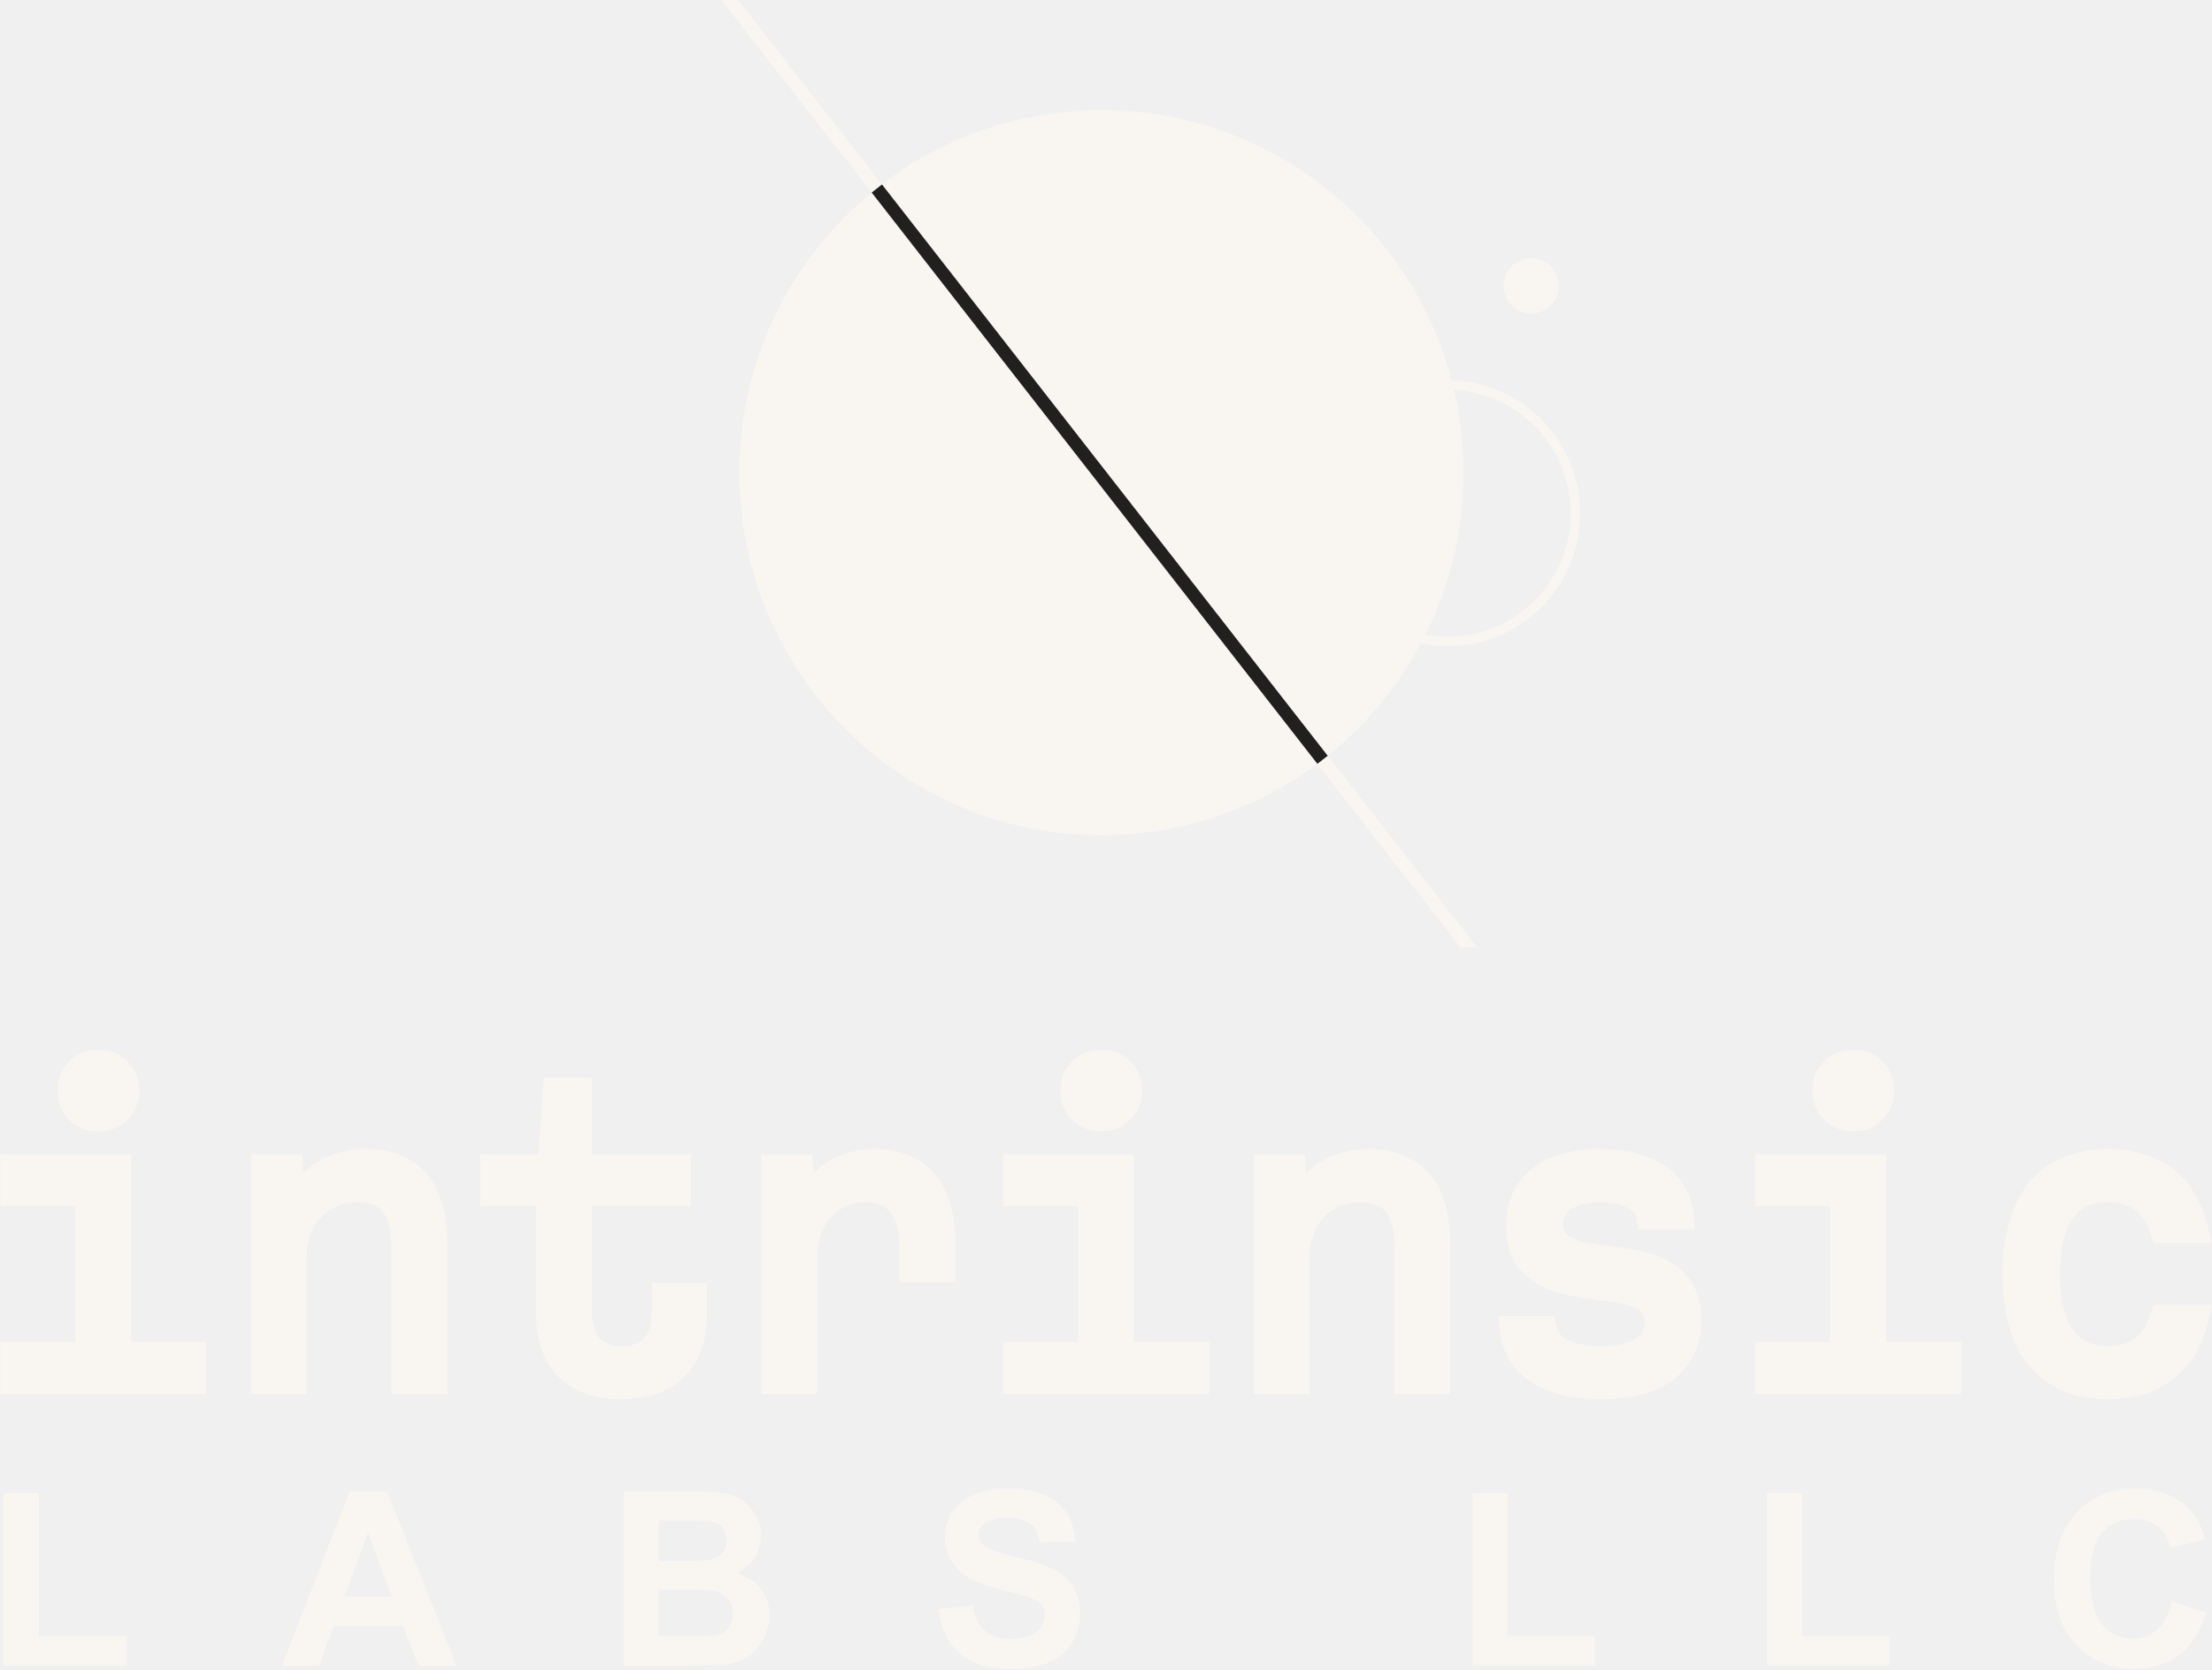
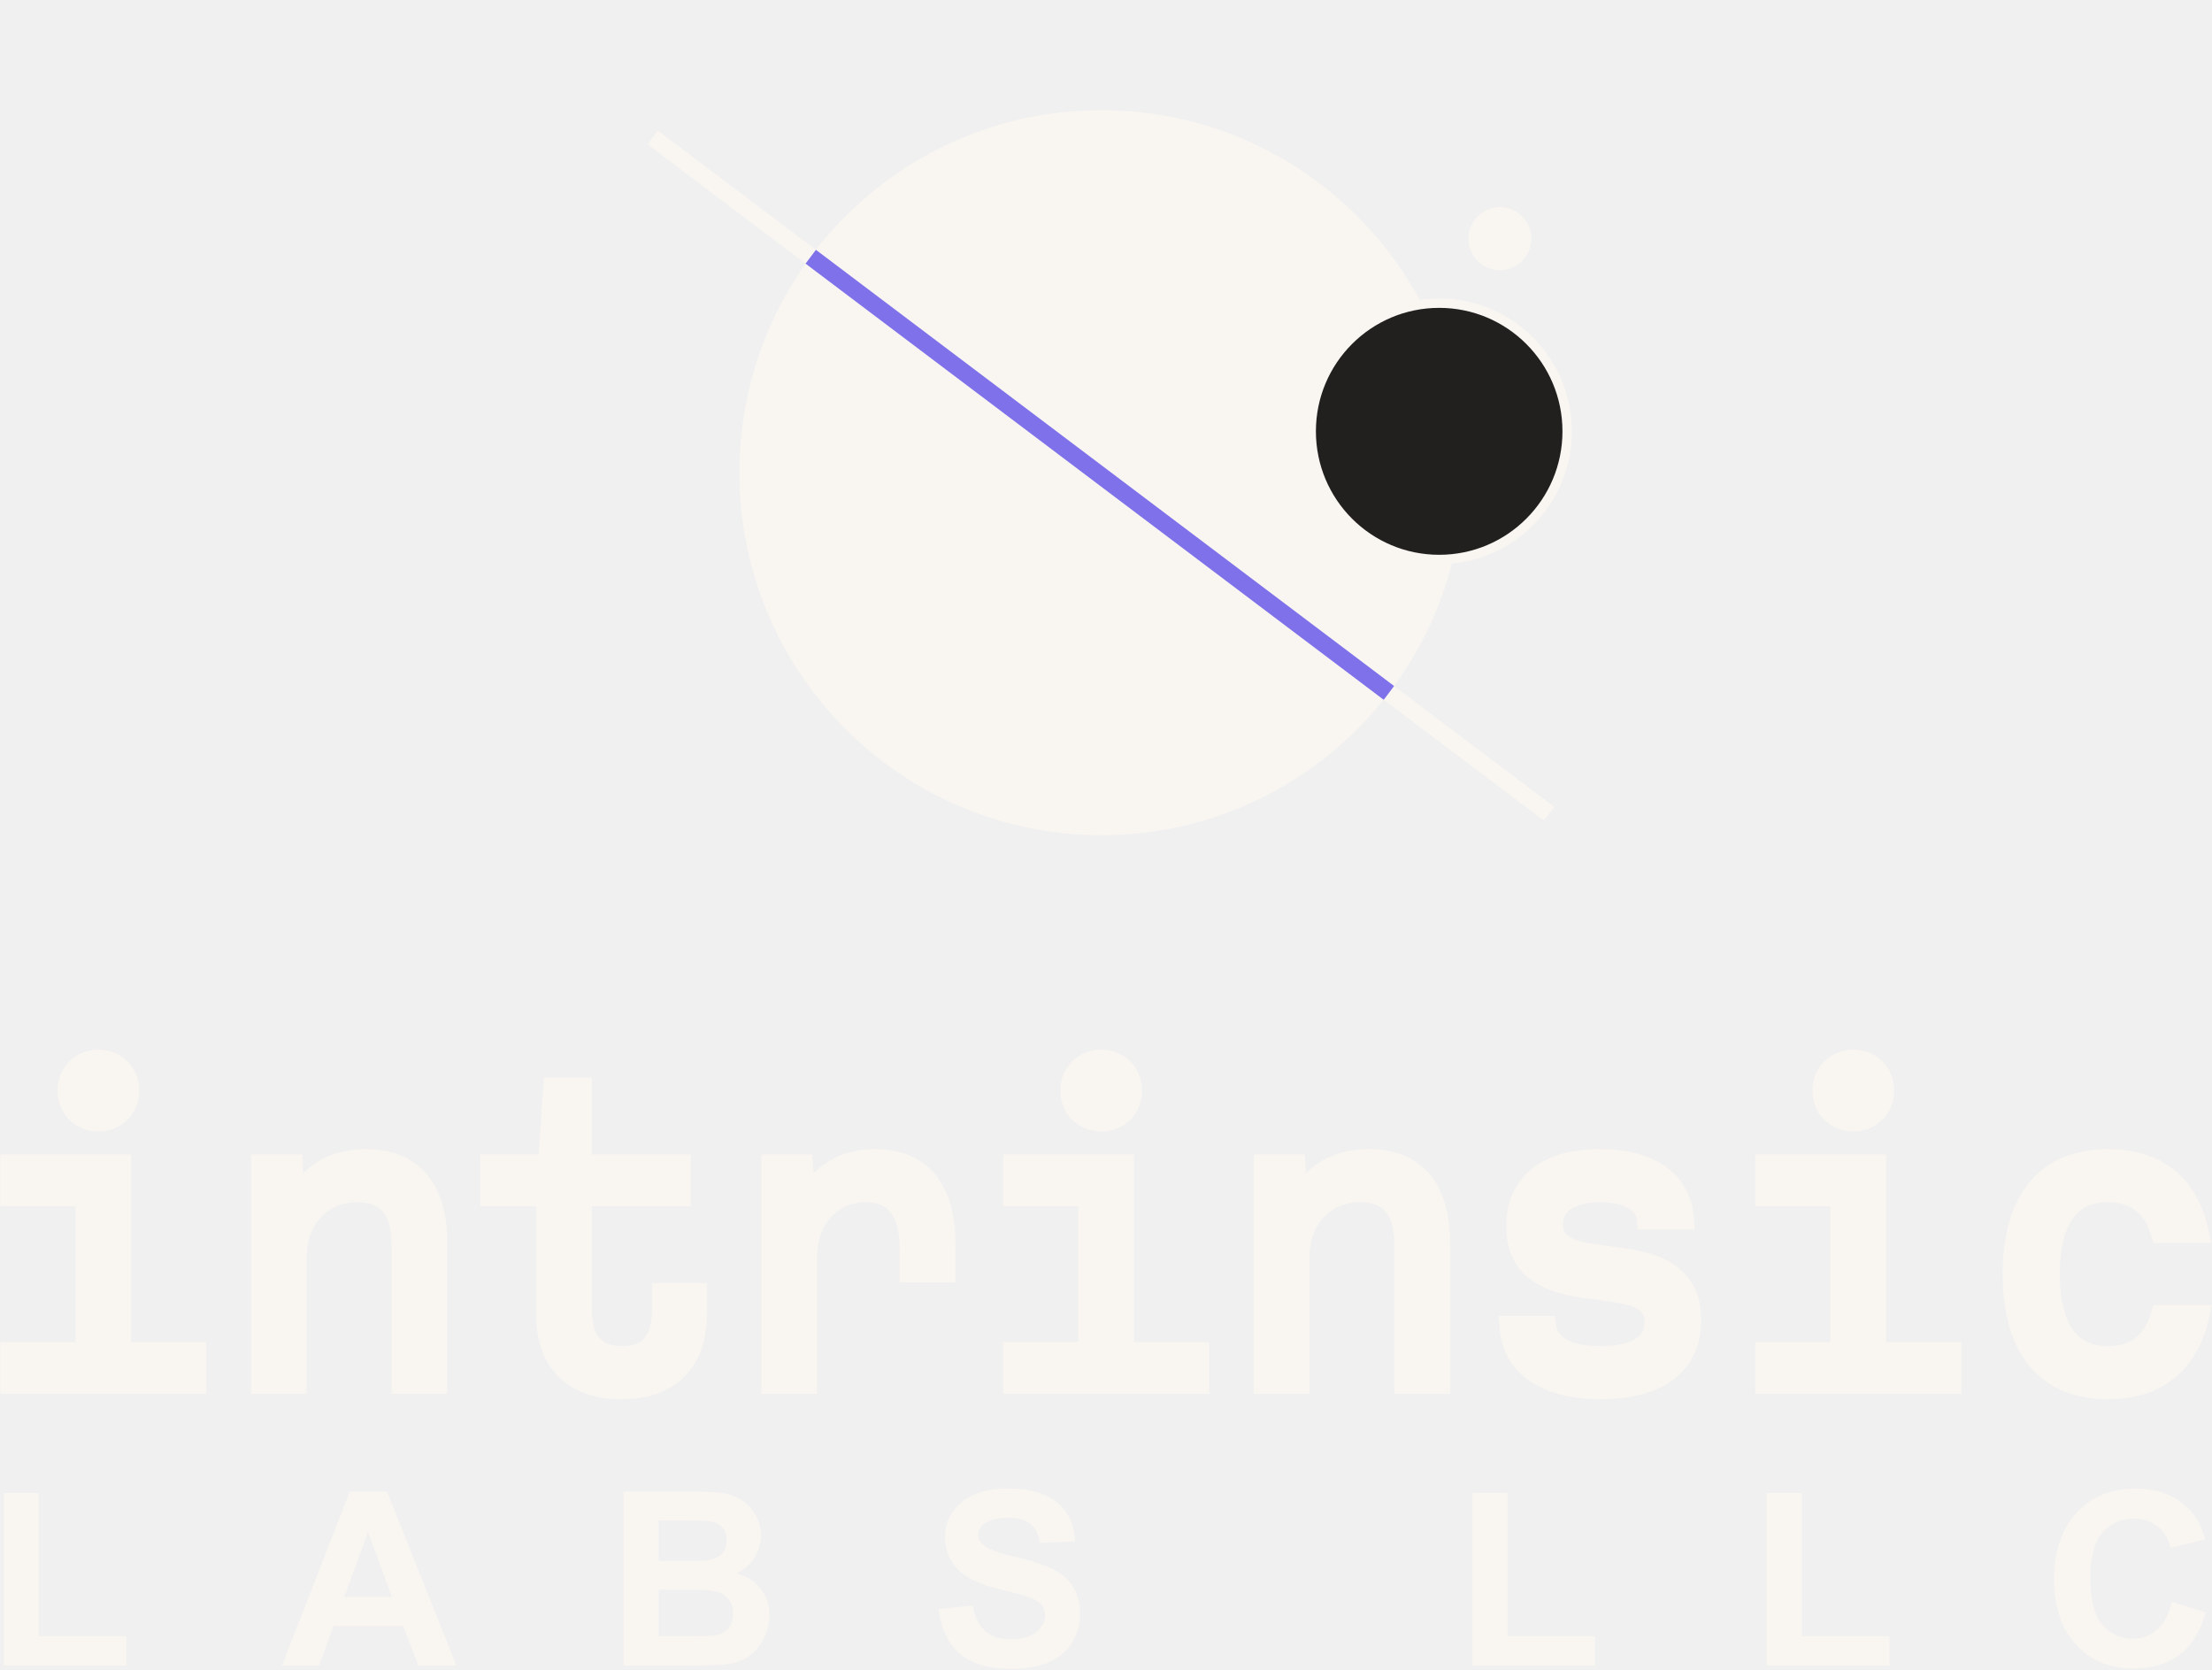
<svg xmlns="http://www.w3.org/2000/svg" width="2350" height="1773" viewBox="0 0 2350 1773" fill="none">
  <g clip-path="url(#clip0_91_245)">
    <ellipse cx="1170.15" cy="502.053" rx="384.596" ry="385.051" fill="#F9F6F2" />
-     <path fill-rule="evenodd" clip-rule="evenodd" d="M1754.57 1266.25L582.865 -235.238L593.852 -243.832L1765.55 1257.65L1754.57 1266.25Z" fill="#F9F6F2" />
-     <path fill-rule="evenodd" clip-rule="evenodd" d="M1399.58 811.304L926.052 204.494L937.016 195.918L1410.55 802.728L1399.58 811.304Z" fill="#21201F" />
-     <path d="M1673.69 545.152C1673.69 620.344 1612.81 681.29 1537.72 681.29C1462.63 681.29 1401.75 620.344 1401.75 545.152C1401.75 469.959 1462.63 409.014 1537.72 409.014C1612.81 409.014 1673.69 469.959 1673.69 545.152Z" stroke="#F9F6F2" stroke-width="10" />
-     <ellipse cx="1626.66" cy="303.606" rx="29.33" ry="29.364" fill="#F9F6F2" />
+     <g clip-path="url(#clip1_91_245)">
+       <path fill-rule="evenodd" clip-rule="evenodd" d="M1930.96 1090.91L404.758 -60.194L415.771 -74.832L1941.98 1076.28L1930.96 1090.91Z" fill="#F9F6F2" />
+       <path fill-rule="evenodd" clip-rule="evenodd" d="M1470.05 743.282L855.804 280.001L866.826 265.352L1481.07 728.633L1470.05 743.282Z" fill="#7F71EA" />
+     </g>
+     <circle cx="1593.5" cy="253.5" r="33.5" fill="#F9F6F2" />
+     <path d="M1664.94 458.138C1664.94 533.331 1604.06 594.276 1528.97 594.276C1453.88 594.276 1393 533.331 1393 458.138C1393 382.946 1453.88 322 1528.97 322C1604.06 322 1664.94 382.946 1664.94 458.138Z" fill="#21201F" stroke="#F9F6F2" stroke-width="10" />
  </g>
  <path d="M104.533 1190.69C123.082 1190.69 136.868 1176.9 136.868 1158.34C136.868 1139.8 123.082 1126 104.533 1126C85.985 1126 72.18 1139.8 72.18 1158.34C72.18 1176.9 85.985 1190.69 104.533 1190.69ZM11.309 1469.4H208.209V1436.56H128.308V1237.29H11.309V1270.11H91.21V1436.56H11.309V1469.4Z" fill="#F9F6F2" stroke="#F9F6F2" stroke-width="22.169" stroke-miterlimit="2" />
  <path d="M277.643 1469.4H314.74V1335.28C314.74 1294.85 341.386 1265.83 379.91 1265.83C410.818 1265.83 426.995 1284.38 426.995 1321.47V1469.4H464.092V1320.05C464.092 1262.51 437.928 1231.58 388.934 1231.58C353.745 1231.58 328.063 1247.28 314.74 1276.78H312.849L310.459 1237.29H277.643V1469.4Z" fill="#F9F6F2" stroke="#F9F6F2" stroke-width="22.169" stroke-miterlimit="2" />
  <path d="M660.029 1475.11C711.395 1475.11 739.931 1446.57 739.931 1395.67V1373.8H703.797V1390.92C703.797 1424.21 689.528 1440.86 660.511 1440.86C631.974 1440.86 617.706 1424.21 617.706 1390.92V1270.11H722.809V1237.29H617.706V1155.5H588.225L582.517 1237.29H521.164V1270.11H580.609V1395.67C580.609 1446.57 609.145 1475.11 660.029 1475.11Z" fill="#F9F6F2" stroke="#F9F6F2" stroke-width="22.169" stroke-miterlimit="2" />
  <path d="M819.832 1469.4H856.929V1335.28C856.929 1294.85 883.093 1265.83 919.709 1265.83C950.154 1265.83 966.794 1286.28 966.794 1324.81V1350.95H1003.89V1320.05C1003.89 1262.51 977.745 1231.58 929.697 1231.58C895.453 1231.58 870.252 1247.76 856.929 1276.78H855.039L852.649 1237.29H819.832V1469.4Z" fill="#F9F6F2" stroke="#F9F6F2" stroke-width="22.169" stroke-miterlimit="2" />
  <path d="M1169.88 1190.69C1188.43 1190.69 1202.22 1176.9 1202.22 1158.34C1202.22 1139.8 1188.43 1126 1169.88 1126C1151.33 1126 1137.55 1139.8 1137.55 1158.34C1137.55 1176.9 1151.33 1190.69 1169.88 1190.69ZM1076.66 1469.4H1273.56V1436.56H1193.66V1237.29H1076.66V1270.11H1156.56V1436.56H1076.66V1469.4Z" fill="#F9F6F2" stroke="#F9F6F2" stroke-width="22.169" stroke-miterlimit="2" />
  <path d="M1343.01 1469.4H1380.11V1335.28C1380.11 1294.85 1406.74 1265.83 1445.26 1265.83C1476.17 1265.83 1492.34 1284.38 1492.34 1321.47V1469.4H1529.44V1320.05C1529.44 1262.51 1503.28 1231.58 1454.3 1231.58C1419.09 1231.58 1393.41 1247.28 1380.11 1276.78H1378.2L1375.83 1237.29H1343.01V1469.4Z" fill="#F9F6F2" stroke="#F9F6F2" stroke-width="22.169" stroke-miterlimit="2" />
  <path d="M1700.66 1475.11C1761.07 1475.11 1796.26 1449.89 1796.26 1401.86C1796.26 1364.28 1774.37 1343.82 1726.82 1337.17L1693.04 1332.42C1661.65 1328.14 1649.29 1318.62 1649.29 1300.07C1649.29 1278.67 1668.79 1265.83 1700.18 1265.83C1731.1 1265.83 1748.69 1278.67 1750.12 1294.85H1788.64C1785.79 1254.41 1752.97 1231.58 1699.71 1231.58C1644.53 1231.58 1611.25 1256.32 1611.25 1302.46C1611.25 1340.02 1633.12 1360.48 1680.68 1367.13L1714.45 1371.89C1745.84 1376.17 1758.21 1385.68 1758.21 1404.23C1758.21 1428.48 1736.81 1440.86 1700.66 1440.86C1665.93 1440.86 1645.49 1429.91 1642.16 1408.99H1604.12C1606.97 1450.83 1642.16 1475.11 1700.66 1475.11Z" fill="#F9F6F2" stroke="#F9F6F2" stroke-width="22.169" stroke-miterlimit="2" />
  <path d="M1968.9 1190.69C1987.45 1190.69 2001.24 1176.9 2001.24 1158.34C2001.24 1139.8 1987.45 1126 1968.9 1126C1950.35 1126 1936.57 1139.8 1936.57 1158.34C1936.57 1176.9 1950.35 1190.69 1968.9 1190.69ZM1875.68 1469.4H2072.58V1436.56H1992.67V1237.29H1875.68V1270.11H1955.58V1436.56H1875.68V1469.4Z" fill="#F9F6F2" stroke="#F9F6F2" stroke-width="22.169" stroke-miterlimit="2" />
  <path d="M2239.51 1475.11C2291.84 1475.11 2325.12 1447.51 2336.07 1397.09H2296.12C2287.56 1425.63 2268.53 1440.86 2239.51 1440.86C2198.62 1440.86 2177.22 1410.9 2177.22 1353.34C2177.22 1295.79 2198.62 1265.83 2239.51 1265.83C2268.53 1265.83 2287.56 1281.06 2296.12 1309.11H2335.59C2324.66 1258.69 2291.84 1231.58 2239.51 1231.58C2173.88 1231.58 2138.69 1274.39 2138.69 1353.34C2138.69 1432.3 2173.88 1475.11 2239.51 1475.11Z" fill="#F9F6F2" stroke="#F9F6F2" stroke-width="22.169" stroke-miterlimit="2" />
  <path d="M4 1769.17V1585.76H41.2V1737.91H134.2V1769.17H4Z" fill="#F9F6F2" />
  <path d="M484.977 1769.17H444.419L428.402 1727.07H354.261L339.019 1769.17H299.494L371.569 1584.21H411.094L484.977 1769.17ZM416.261 1696.07L390.944 1627.35L365.886 1696.07H416.261Z" fill="#F9F6F2" />
  <path d="M662.494 1584.21H736.377C751.102 1584.21 761.952 1584.98 769.186 1586.02C776.419 1587.31 782.877 1589.89 788.561 1593.77C794.244 1597.64 798.894 1602.81 802.769 1609.27C806.386 1615.72 808.452 1622.7 808.452 1630.71C808.452 1639.49 806.127 1647.5 801.477 1654.73C796.827 1661.97 790.369 1667.39 782.361 1671.01C793.727 1674.11 802.252 1679.79 808.452 1687.8C814.394 1695.55 817.494 1704.85 817.494 1715.44C817.494 1723.97 815.427 1732.23 811.552 1739.98C807.677 1747.99 802.252 1754.45 795.536 1759.1C788.819 1764.01 780.552 1766.85 770.477 1767.88C764.277 1768.66 749.294 1768.92 725.527 1769.17H662.494V1584.21ZM699.952 1614.95V1657.83H724.494C738.961 1657.83 748.002 1657.57 751.361 1657.06C757.819 1656.28 762.986 1654.22 766.602 1650.6C770.219 1646.98 772.027 1642.07 772.027 1636.13C772.027 1630.45 770.477 1625.8 767.377 1622.18C764.277 1618.57 759.369 1616.5 753.169 1615.72C749.552 1615.21 738.961 1614.95 721.394 1614.95H699.952ZM699.952 1688.57V1737.92H734.569C748.002 1737.92 756.527 1737.66 760.144 1736.88C765.569 1735.85 770.219 1733.52 773.577 1729.39C777.194 1725.52 778.744 1720.35 778.744 1713.89C778.744 1708.21 777.452 1703.56 774.869 1699.68C772.027 1695.81 768.152 1692.97 763.244 1691.16C758.077 1689.35 746.969 1688.57 729.919 1688.57H699.952Z" fill="#F9F6F2" />
  <path d="M997.078 1708.98L1033.5 1705.36C1035.57 1717.76 1039.96 1726.55 1046.68 1732.23C1053.39 1738.17 1062.44 1741.01 1073.8 1741.01C1085.94 1741.01 1094.99 1738.43 1100.93 1733.26C1107.13 1728.1 1110.23 1722.16 1110.23 1715.44C1110.23 1711.05 1108.94 1707.43 1106.35 1704.33C1103.77 1701.23 1099.12 1698.65 1092.92 1696.32C1088.53 1694.77 1078.45 1691.93 1062.95 1688.31C1043.06 1683.15 1028.85 1677.21 1020.84 1669.97C1009.48 1659.64 1003.79 1647.24 1003.79 1632.77C1003.79 1623.21 1006.38 1614.43 1011.8 1606.16C1017.23 1598.16 1024.72 1591.7 1034.79 1587.56C1044.87 1583.17 1057.01 1581.11 1071.22 1581.11C1094.47 1581.11 1112.04 1586.27 1123.66 1596.35C1135.54 1606.42 1141.49 1620.11 1142.26 1637.16L1104.8 1638.71C1103.25 1629.16 1099.89 1622.44 1094.47 1618.31C1089.3 1614.17 1081.29 1612.11 1070.96 1612.11C1060.11 1612.11 1051.59 1614.17 1045.39 1618.56C1041.51 1621.66 1039.44 1625.28 1039.44 1630.19C1039.44 1634.58 1041.25 1638.2 1045.13 1641.3C1049.78 1645.43 1061.14 1649.56 1079.23 1653.7C1097.57 1658.09 1111 1662.48 1119.53 1667.13C1128.31 1671.52 1135.29 1677.98 1140.19 1685.73C1145.1 1693.74 1147.43 1703.56 1147.43 1715.44C1147.43 1726.03 1144.59 1735.85 1138.64 1745.15C1132.7 1754.45 1124.44 1761.16 1113.59 1765.81C1102.99 1770.21 1089.56 1772.53 1073.54 1772.53C1050.04 1772.53 1032.21 1767.11 1019.55 1756.26C1007.15 1745.41 999.661 1729.65 997.078 1708.98Z" fill="#F9F6F2" />
  <path d="M1564.32 1769.17V1585.76H1601.52V1737.91H1694.52V1769.17H1564.32Z" fill="#F9F6F2" />
  <path d="M1877.14 1769.17V1585.76H1914.34V1737.91H2007.34V1769.17H1877.14Z" fill="#F9F6F2" />
  <path d="M2307.22 1701.23L2343.38 1712.6C2337.7 1732.75 2328.66 1747.73 2315.74 1757.55C2302.83 1767.36 2286.29 1772.27 2266.66 1772.27C2241.86 1772.27 2221.71 1764.01 2205.95 1747.21C2190.19 1730.42 2182.18 1707.43 2182.18 1678.24C2182.18 1647.5 2190.19 1623.73 2206.21 1606.68C2221.97 1589.63 2242.89 1581.11 2268.73 1581.11C2291.46 1581.11 2309.8 1587.82 2324.01 1601.26C2332.28 1609.01 2338.73 1620.37 2342.87 1635.1L2305.93 1644.14C2303.6 1634.58 2299.21 1626.83 2292.23 1621.41C2285.26 1615.72 2276.73 1613.14 2266.92 1613.14C2253.23 1613.14 2242.12 1618.05 2233.59 1627.86C2225.07 1637.68 2220.68 1653.44 2220.68 1675.66C2220.68 1698.91 2225.07 1715.7 2233.33 1725.51C2241.86 1735.33 2252.71 1740.5 2266.14 1740.5C2275.96 1740.5 2284.74 1737.14 2291.72 1730.94C2298.95 1724.74 2304.12 1714.66 2307.22 1701.23Z" fill="#F9F6F2" />
  <defs>
    <clipPath id="clip0_91_245">
      <rect width="1010" height="1006" fill="white" transform="translate(668.691)" />
    </clipPath>
+     <clipPath id="clip1_91_245">
+       <rect width="901.664" height="902.7" rx="100" transform="matrix(0.990268 -0.139173 0.139456 0.990228 661.707 118.805)" fill="white" />
+     </clipPath>
  </defs>
</svg>
